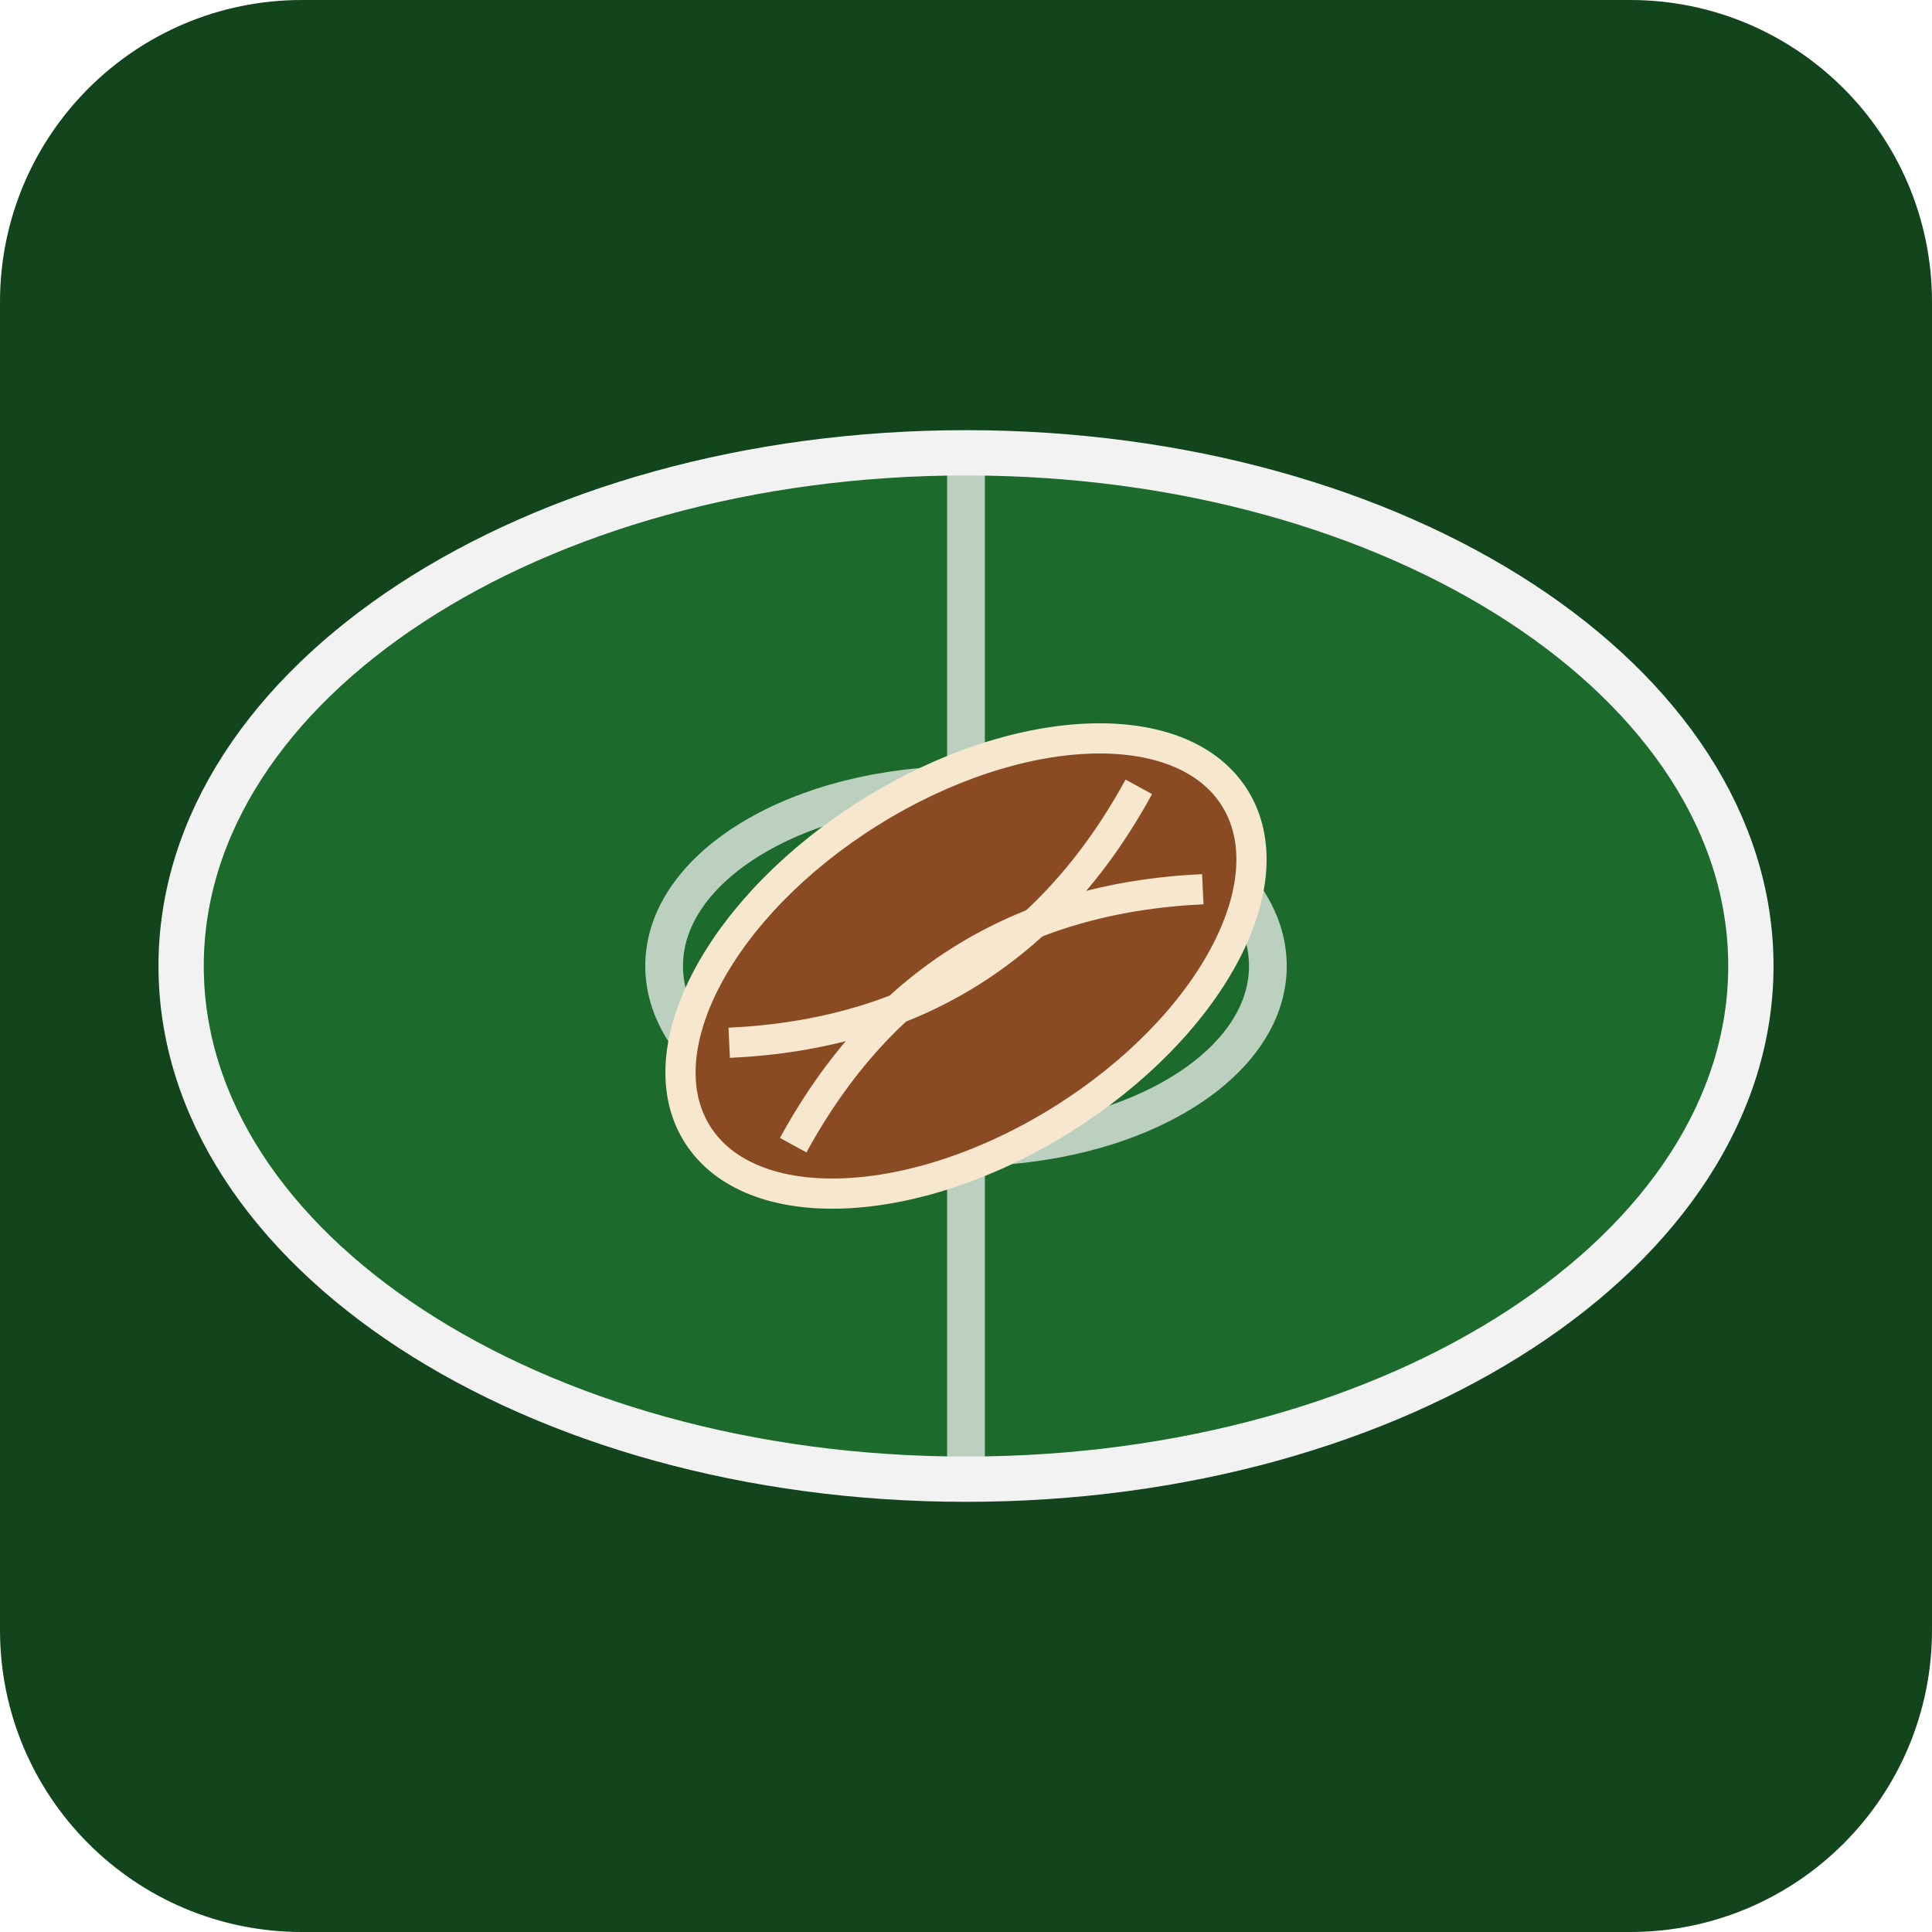
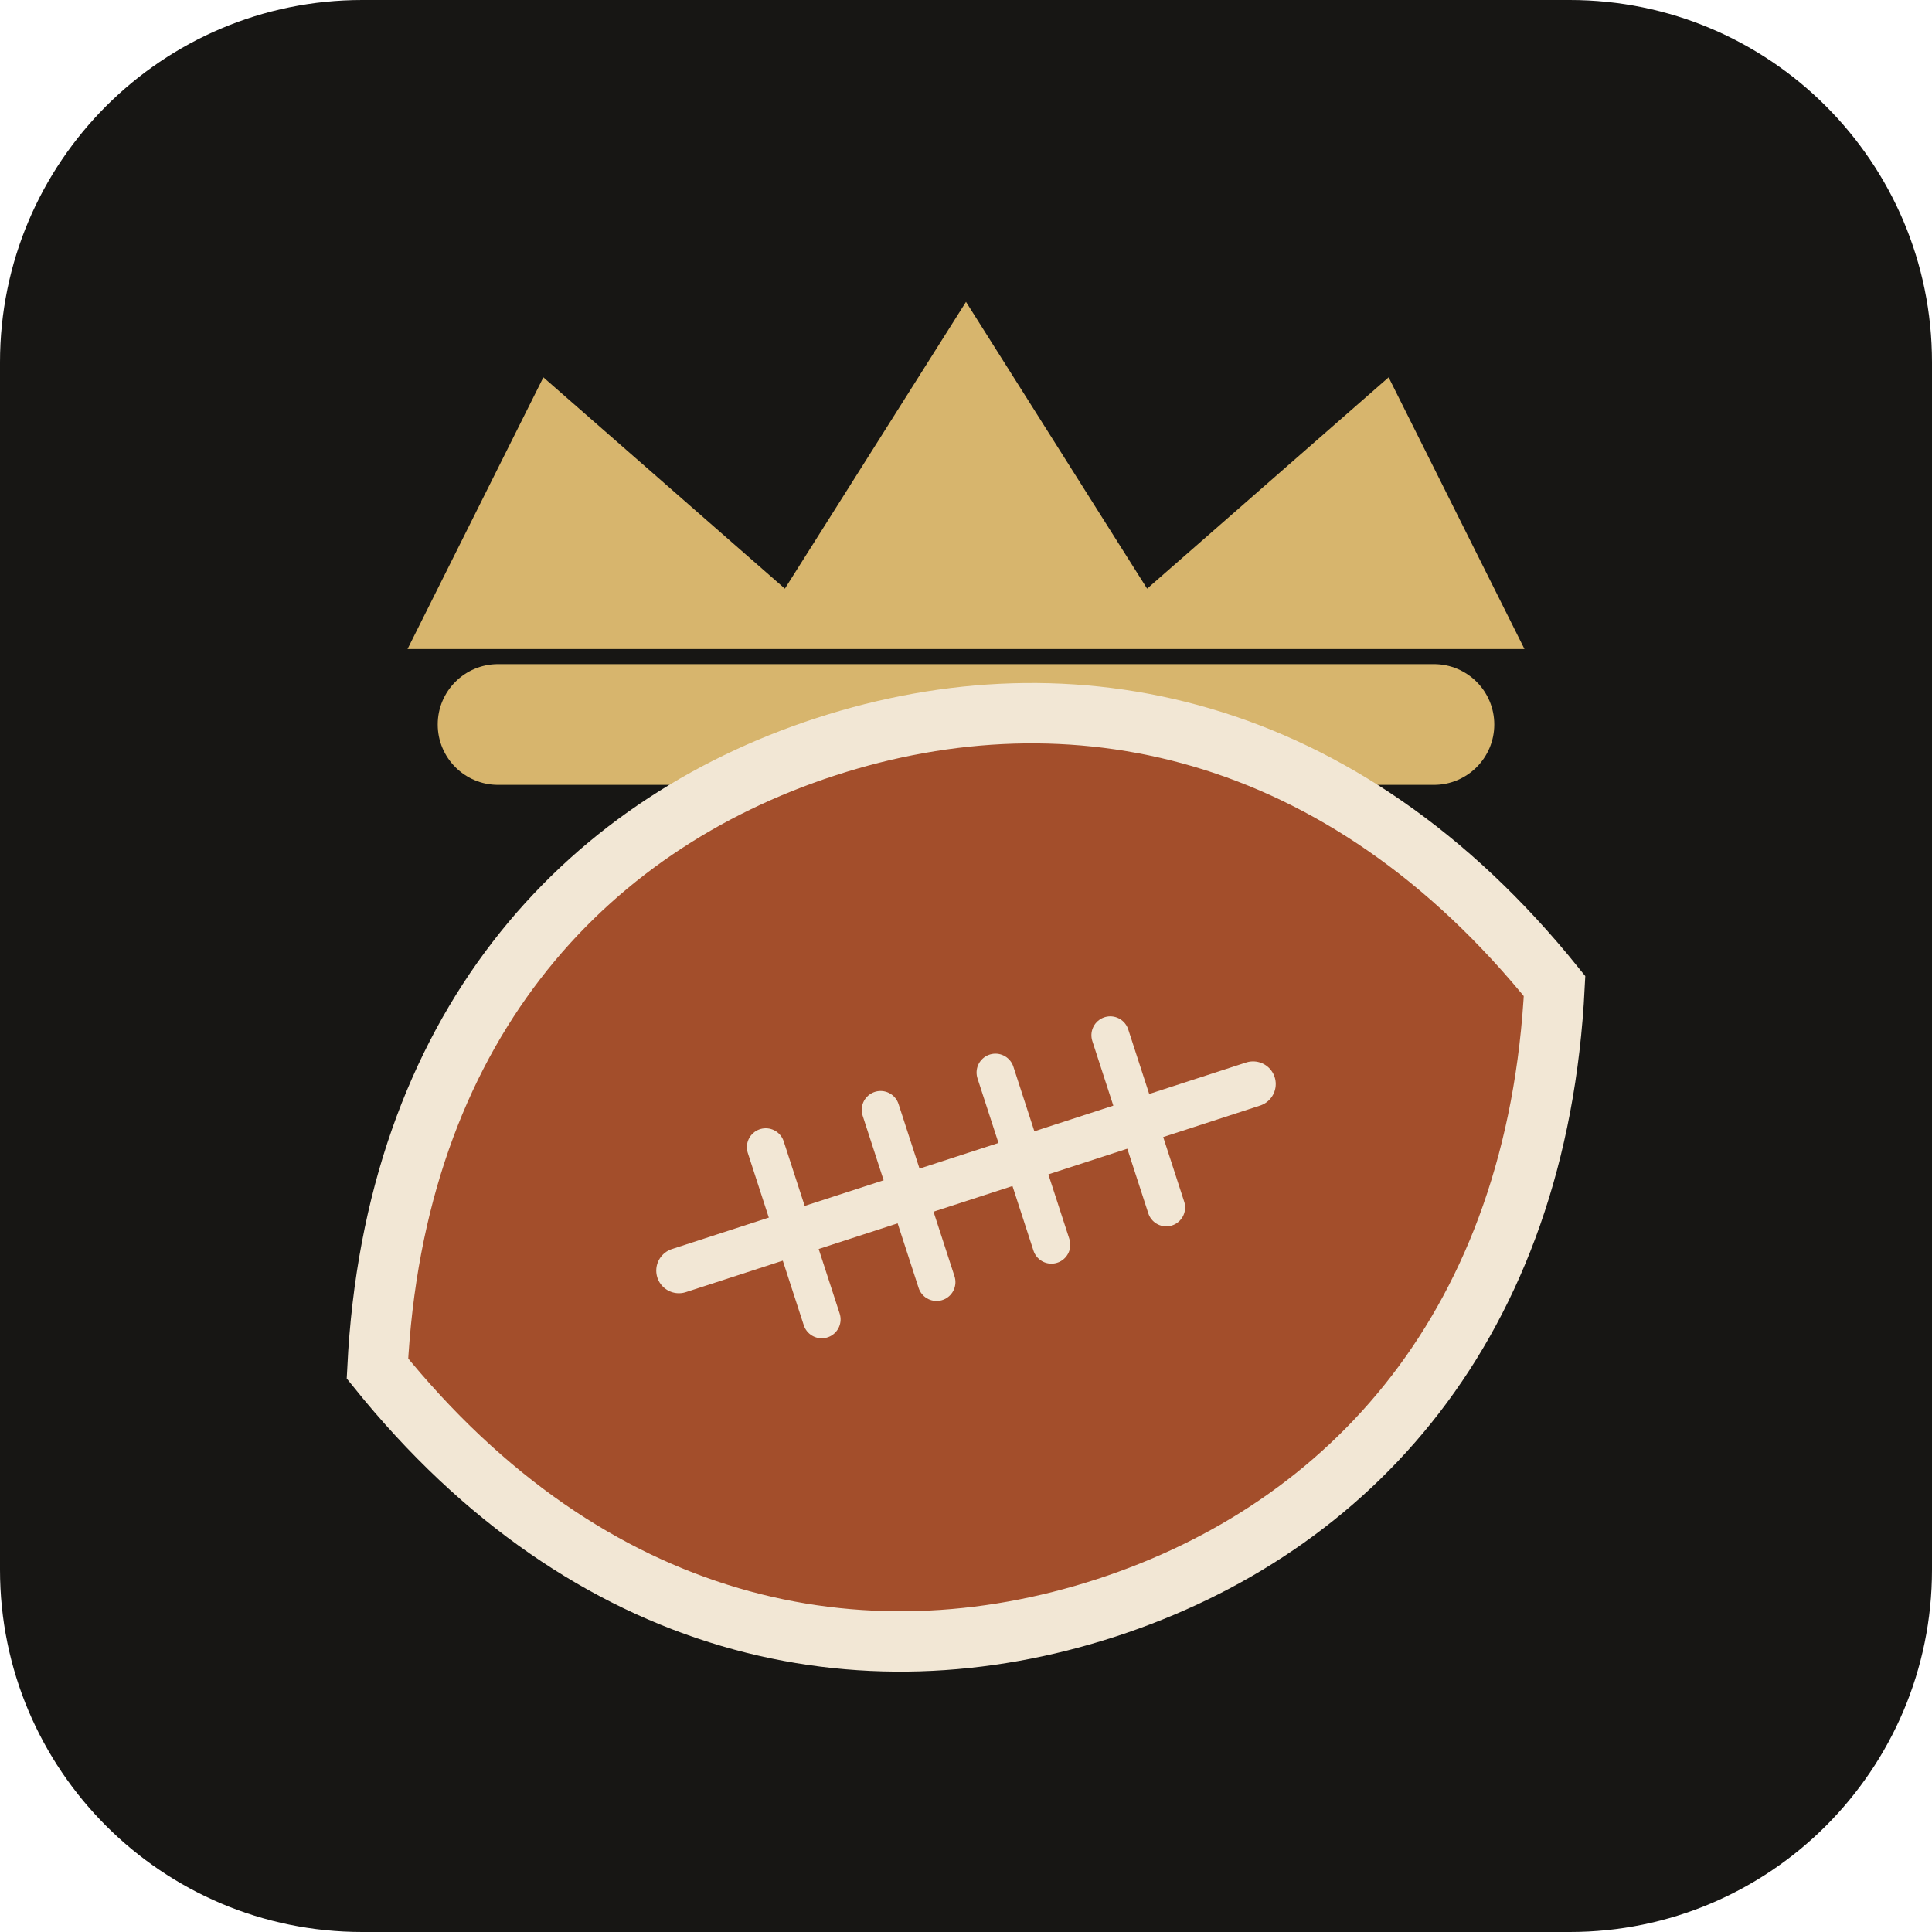
<svg xmlns="http://www.w3.org/2000/svg" width="128" height="128" viewBox="0 0 128 128">
-   <rect width="128" height="128" rx="20" fill="#12451c" />
-   <ellipse cx="64" cy="64" rx="52" ry="34" fill="#1c6b2c" stroke="#f2f2f2" stroke-width="3" />
-   <ellipse cx="64" cy="64" rx="20" ry="12" fill="none" stroke="#f2f2f2" stroke-width="2.5" opacity="0.75" />
-   <line x1="64" y1="30" x2="64" y2="98" stroke="#f2f2f2" stroke-width="2.5" opacity="0.75" />
-   <g transform="rotate(-32 64 64)">
-     <ellipse cx="64" cy="64" rx="21" ry="12" fill="#8a4b23" stroke="#f7e7cf" stroke-width="2" />
-     <path d="M48 60 q16 9 32 0" fill="none" stroke="#f7e7cf" stroke-width="2" />
-     <path d="M48 68 q16 -9 32 0" fill="none" stroke="#f7e7cf" stroke-width="2" />
+   <rect width="128" height="128" rx="24" fill="#171614" />
+   <path d="M27 43 L36 25 L52 39 L64 20 L76 39 L92 25 L101 43 Z" fill="#D7B56D" />
+   <rect x="29" y="44" width="70" height="8" rx="4" fill="#D7B56D" />
+   <g transform="rotate(-18 64 78)">
+     <path d="M23 78 C31 57 47 48 64 48 C81 48 97 57 105 78 C97 99 81 108 64 108 C47 108 31 99 23 78 Z" fill="#A34E2B" stroke="#F2E7D5" stroke-width="4" />
+     <path d="M44 78 H84" stroke="#F2E7D5" stroke-width="3" stroke-linecap="round" />
+     <path d="M52 72 V84 M60 72 V84 M68 72 V84 M76 72 V84" stroke="#F2E7D5" stroke-width="2.5" stroke-linecap="round" />
  </g>
</svg>
